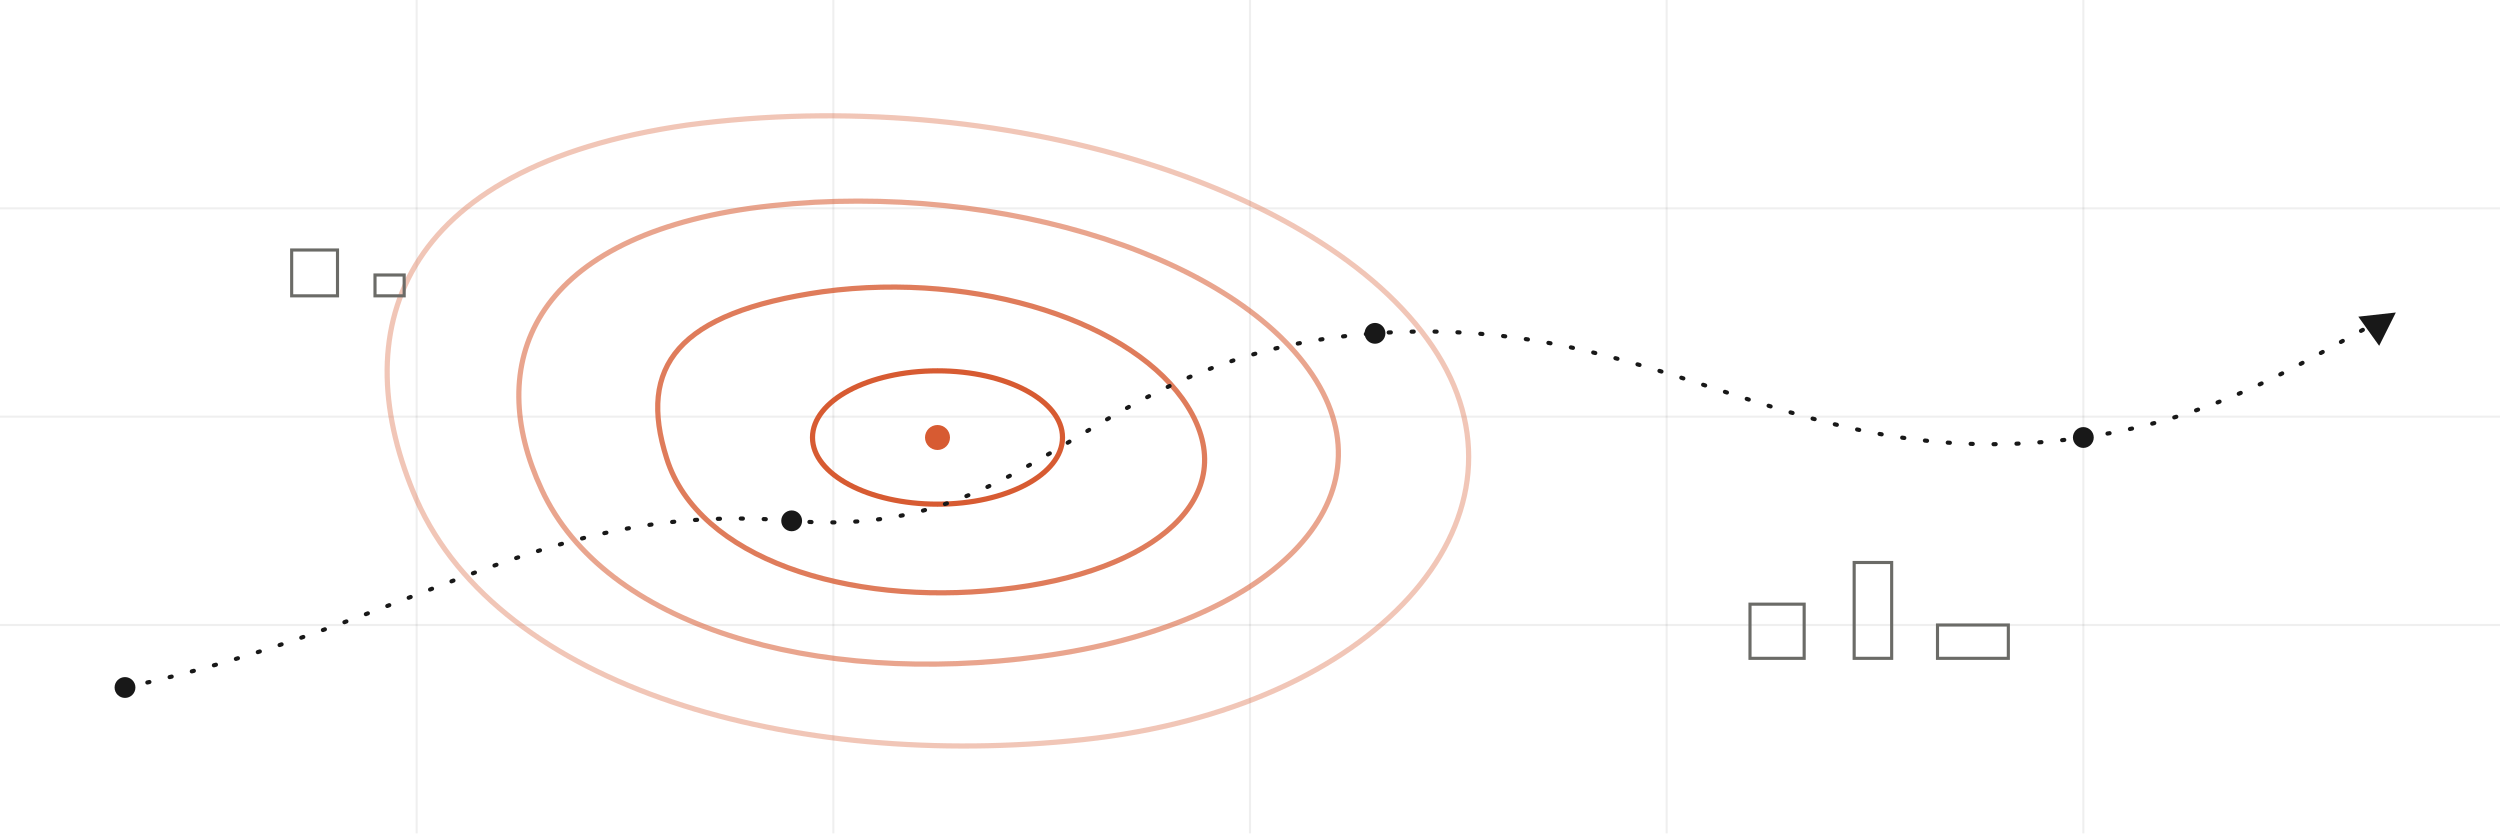
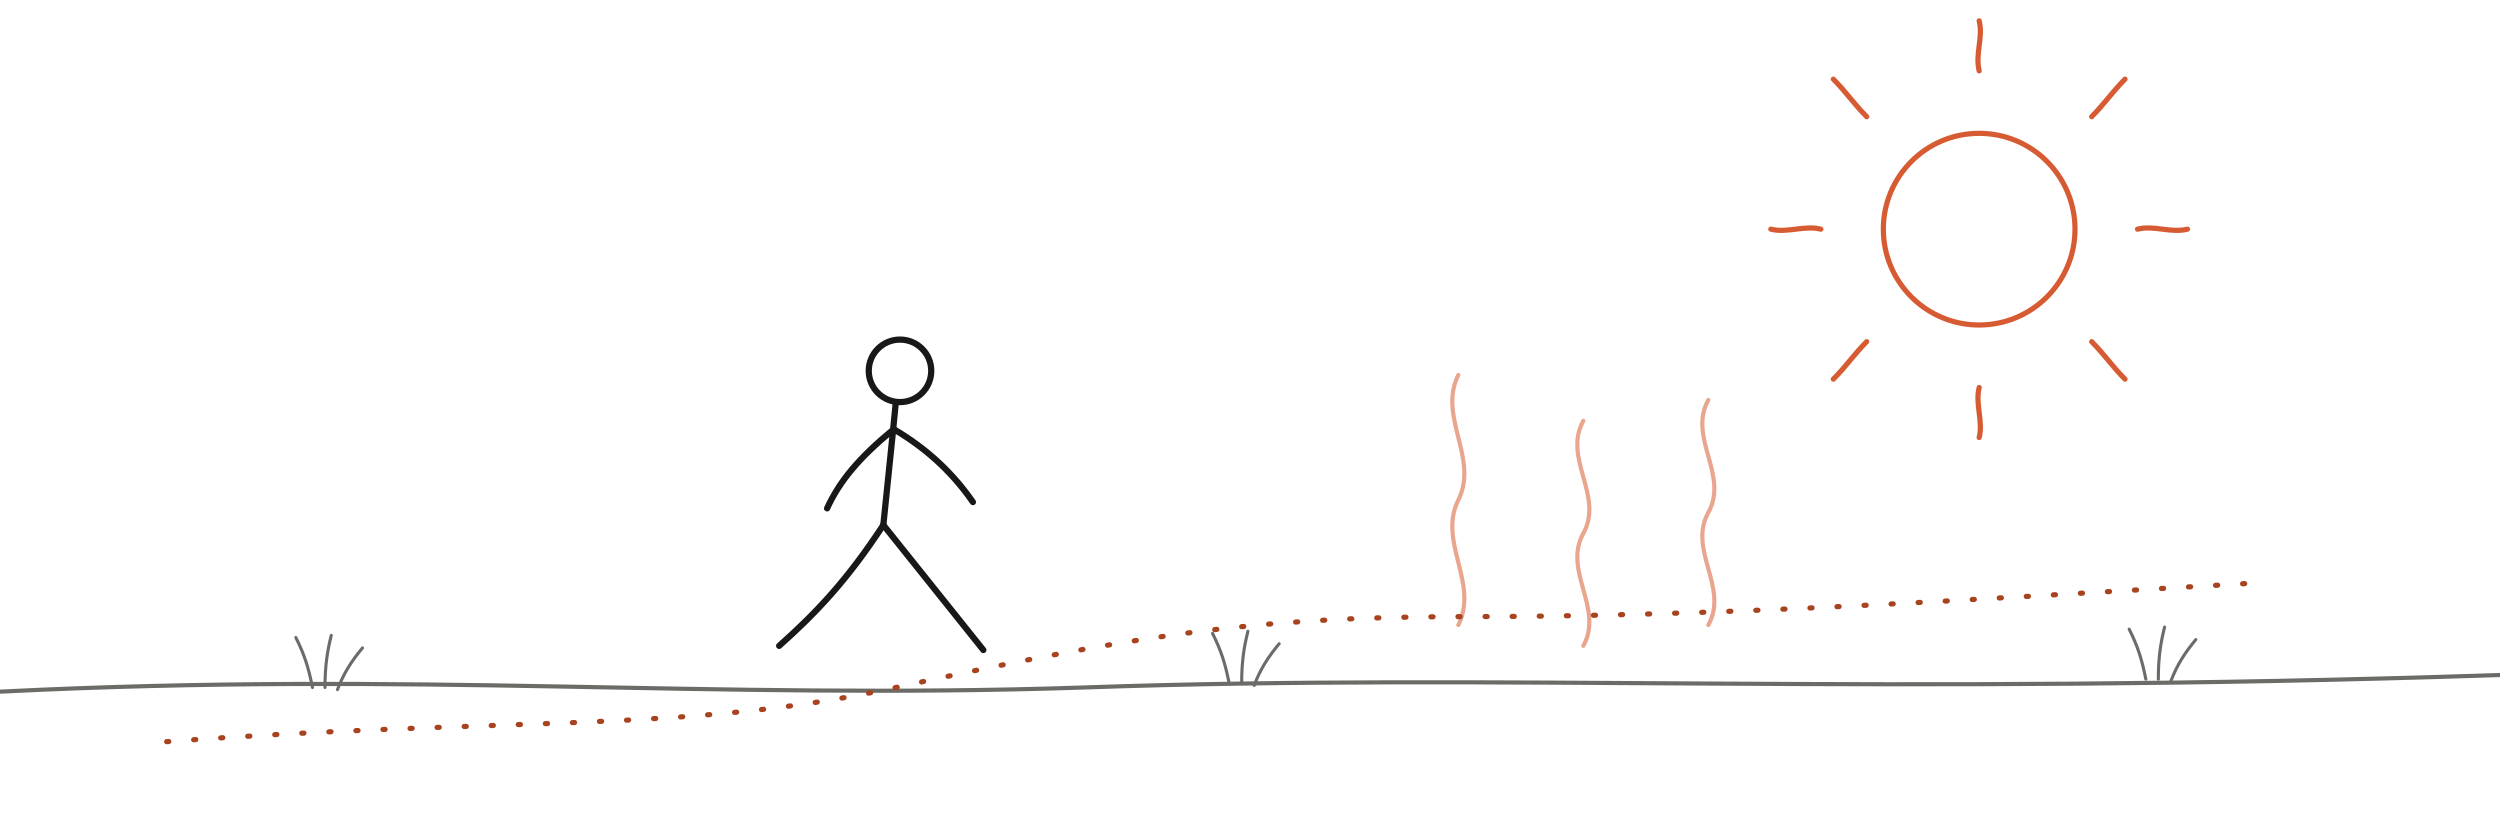
- <svg xmlns="http://www.w3.org/2000/svg" viewBox="0 0 1200 400" role="img" aria-label="Abstract illustration of heat contours crossed by a dotted human movement trajectory.">
-   <g stroke="rgba(24,24,24,0.07)" stroke-width="1">
-     <line x1="0" y1="100" x2="1200" y2="100" />
-     <line x1="0" y1="200" x2="1200" y2="200" />
-     <line x1="0" y1="300" x2="1200" y2="300" />
-     <line x1="200" y1="0" x2="200" y2="400" />
-     <line x1="400" y1="0" x2="400" y2="400" />
-     <line x1="600" y1="0" x2="600" y2="400" />
-     <line x1="800" y1="0" x2="800" y2="400" />
-     <line x1="1000" y1="0" x2="1000" y2="400" />
+ <svg xmlns="http://www.w3.org/2000/svg" viewBox="0 0 1200 400" role="img" aria-label="Line-art illustration: a person walks along a winding path under a radiating sun, with heat shimmer rising from the ground.">
+   <g stroke="#d75b32" fill="none" stroke-width="2.5" stroke-linecap="round">
+     <circle cx="950" cy="110" r="46" />
+     <path d="M 950 34 C 948 26 952 18 950 10" />
+     <path d="M 1004 56 C 1010 50 1014 44 1020 38" />
+     <path d="M 1026 110 C 1034 108 1042 112 1050 110" />
+     <path d="M 1004 164 C 1010 170 1014 176 1020 182" />
+     <path d="M 950 186 C 948 194 952 202 950 210" />
+     <path d="M 896 164 C 890 170 886 176 880 182" />
+     <path d="M 874 110 C 866 108 858 112 850 110" />
+     <path d="M 896 56 C 890 50 886 44 880 38" />
  </g>
-   <g fill="none" stroke="#d75b32" stroke-width="2.5">
-     <path opacity="0.35" d="M 330 60 C 480 40 640 90 690 170 C 740 250 660 340 520 355 C 380 370 240 330 200 240 C 165 160 190 80 330 60 Z" />
-     <path opacity="0.55" d="M 360 100 C 470 85 590 120 630 180 C 670 240 610 300 500 315 C 390 330 290 300 260 235 C 232 175 255 115 360 100 Z" />
-     <path opacity="0.8" d="M 395 140 C 470 130 545 155 570 195 C 597 238 555 275 480 283 C 407 291 335 268 320 220 C 306 176 325 150 395 140 Z" />
-     <ellipse cx="450" cy="210" rx="60" ry="32" opacity="1" />
+   <g stroke="#d75b32" fill="none" stroke-width="2" opacity="0.55" stroke-linecap="round">
+     <path d="M 700 300 C 710 280 690 260 700 240 C 710 220 690 200 700 180" />
+     <path d="M 760 310 C 770 292 750 274 760 256 C 770 238 750 220 760 202" />
+     <path d="M 820 300 C 830 282 810 264 820 246 C 830 228 810 210 820 192" />
  </g>
-   <circle cx="450" cy="210" r="6" fill="#d75b32" />
-   <path d="M 60 330 C 200 300 260 240 380 250 C 500 260 520 170 660 160 C 800 150 860 230 1000 210 C 1070 200 1110 170 1150 150" fill="none" stroke="#181818" stroke-width="2" stroke-dasharray="1 10" stroke-linecap="round" />
-   <g fill="#181818">
-     <circle cx="60" cy="330" r="5" />
-     <circle cx="380" cy="250" r="5" />
-     <circle cx="660" cy="160" r="5" />
-     <circle cx="1000" cy="210" r="5" />
+   <path d="M 0 332 C 200 322 340 336 520 330 C 720 323 900 334 1200 324" fill="none" stroke="#6b6b67" stroke-width="2" />
+   <path d="M 80 356 C 240 344 330 352 430 330 C 540 306 600 296 700 296 C 830 296 940 288 1080 280" fill="none" stroke="#a8431f" stroke-width="2.5" stroke-dasharray="1 12" stroke-linecap="round" />
+   <g stroke="#181818" fill="none" stroke-width="3" stroke-linecap="round">
+     <circle cx="432" cy="178" r="15" />
+     <path d="M 430 193 C 428 214 426 232 424 252" />
+     <path d="M 424 252 C 440 272 456 292 472 312" />
+     <path d="M 424 252 C 407 278 392 294 374 310" />
+     <path d="M 429 206 C 446 216 458 228 467 241" />
+     <path d="M 429 206 C 412 220 403 231 397 244" />
  </g>
-   <path d="M 1150 150 l -18 2 l 10 14 Z" fill="#181818" />
-   <g fill="none" stroke="#6b6b67" stroke-width="1.5">
-     <rect x="840" y="290" width="26" height="26" />
-     <rect x="890" y="270" width="18" height="46" />
-     <rect x="930" y="300" width="34" height="16" />
-     <rect x="140" y="120" width="22" height="22" />
-     <rect x="180" y="132" width="14" height="10" />
+   <g stroke="#6b6b67" fill="none" stroke-width="1.5" stroke-linecap="round">
+     <path d="M 150 330 C 148 320 146 314 142 306" />
+     <path d="M 156 330 C 156 320 157 313 159 305" />
+     <path d="M 162 331 C 165 323 169 317 174 311" />
+     <path d="M 590 328 C 588 318 586 312 582 304" />
+     <path d="M 596 328 C 596 318 597 311 599 303" />
+     <path d="M 602 329 C 605 321 609 315 614 309" />
+     <path d="M 1030 326 C 1028 316 1026 310 1022 302" />
+     <path d="M 1036 326 C 1036 316 1037 309 1039 301" />
+     <path d="M 1042 327 C 1045 319 1049 313 1054 307" />
  </g>
</svg>
